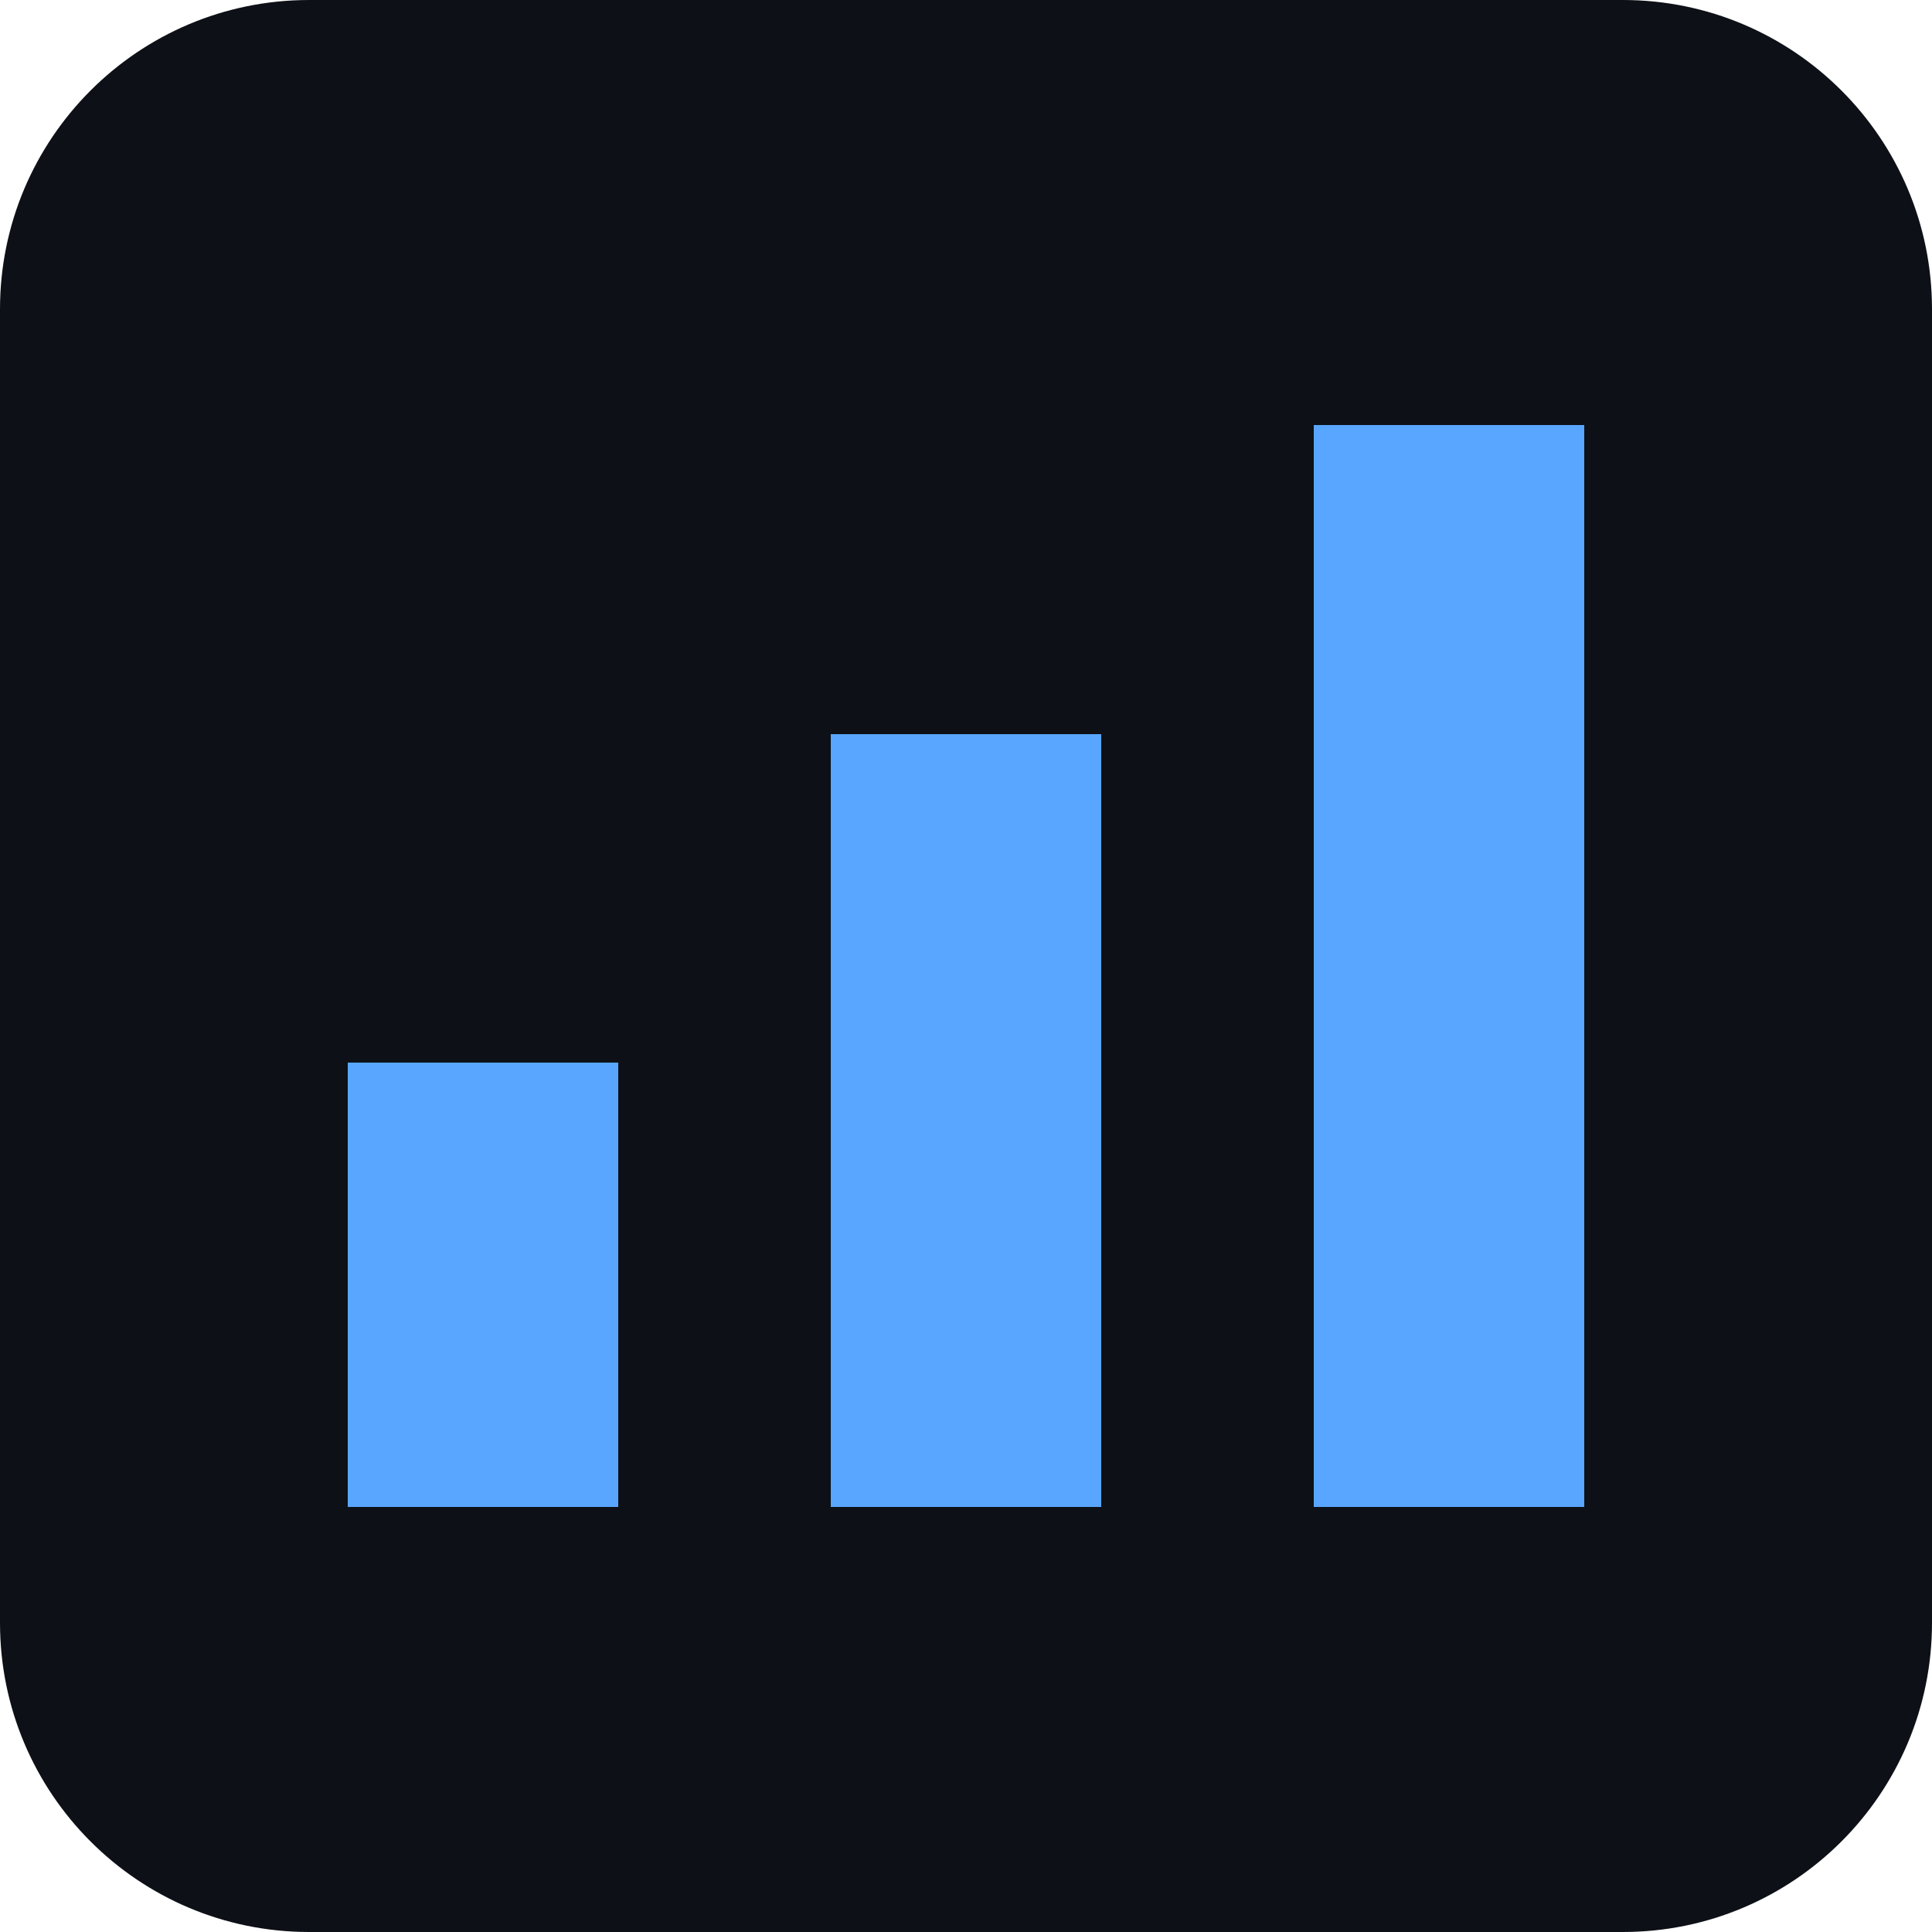
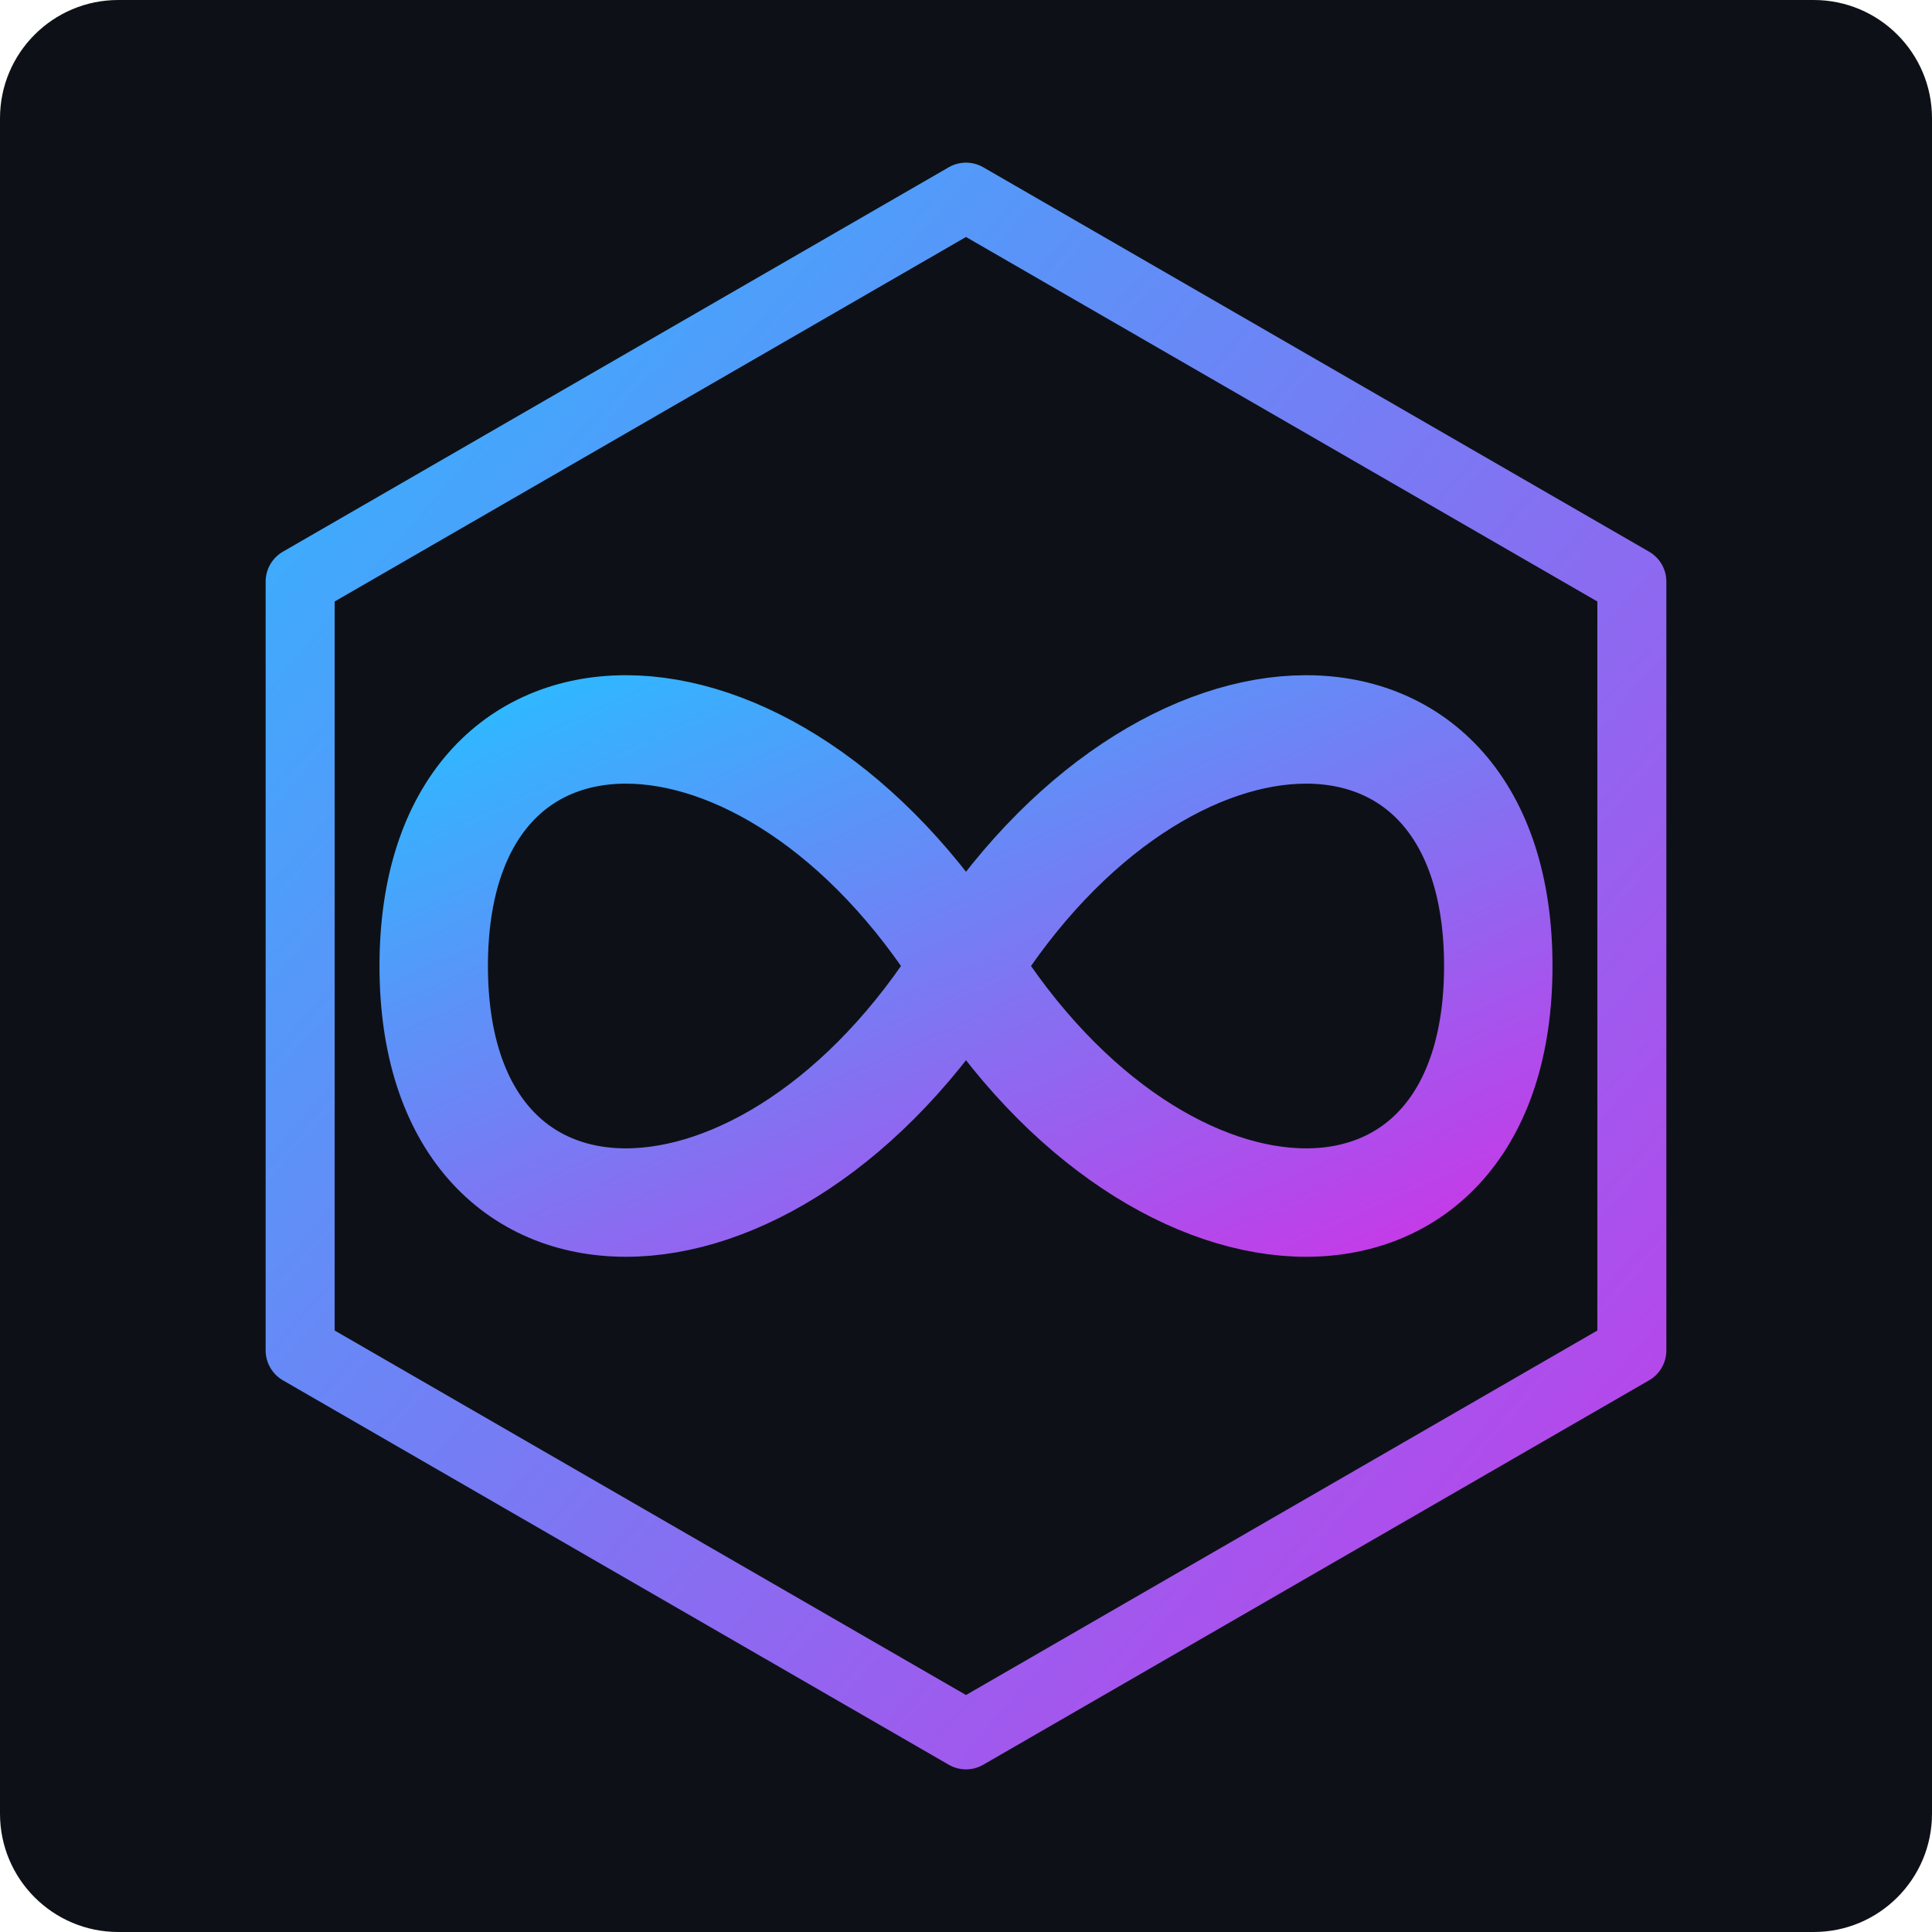
- <svg xmlns="http://www.w3.org/2000/svg" viewBox="0 0 100 100">
-   <rect width="100" height="100" rx="16" fill="#0d1117" />
-   <path d="M18 55H32V78H18zM43 38H57V78H43zM68 22H82V78H68z" fill="#58a6ff" />
+ <svg xmlns="http://www.w3.org/2000/svg" viewBox="0 0 196 196" width="196" height="196">
+   <defs>
+     <linearGradient id="nan" x1="0" y1="0" x2="1" y2="1">
+       <stop offset="0" stop-color="#2FB8FF" />
+       <stop offset="1" stop-color="#C43BE8" />
+     </linearGradient>
+   </defs>
+   <rect x="0" y="0" width="196" height="196" rx="12" fill="#0d1117" />
+   <polygon points="98,20 165.55,59 165.55,137 98,176 30.45,137 30.45,59" fill="none" stroke="url(#nan)" stroke-width="7" stroke-linejoin="round" />
+   <path d="M98,98 C78,66 44,66 44,98 C44,130 78,130 98,98 C118,66 152,66 152,98 C152,130 118,130 98,98 Z" fill="none" stroke="url(#nan)" stroke-width="11" stroke-linecap="round" />
</svg>
